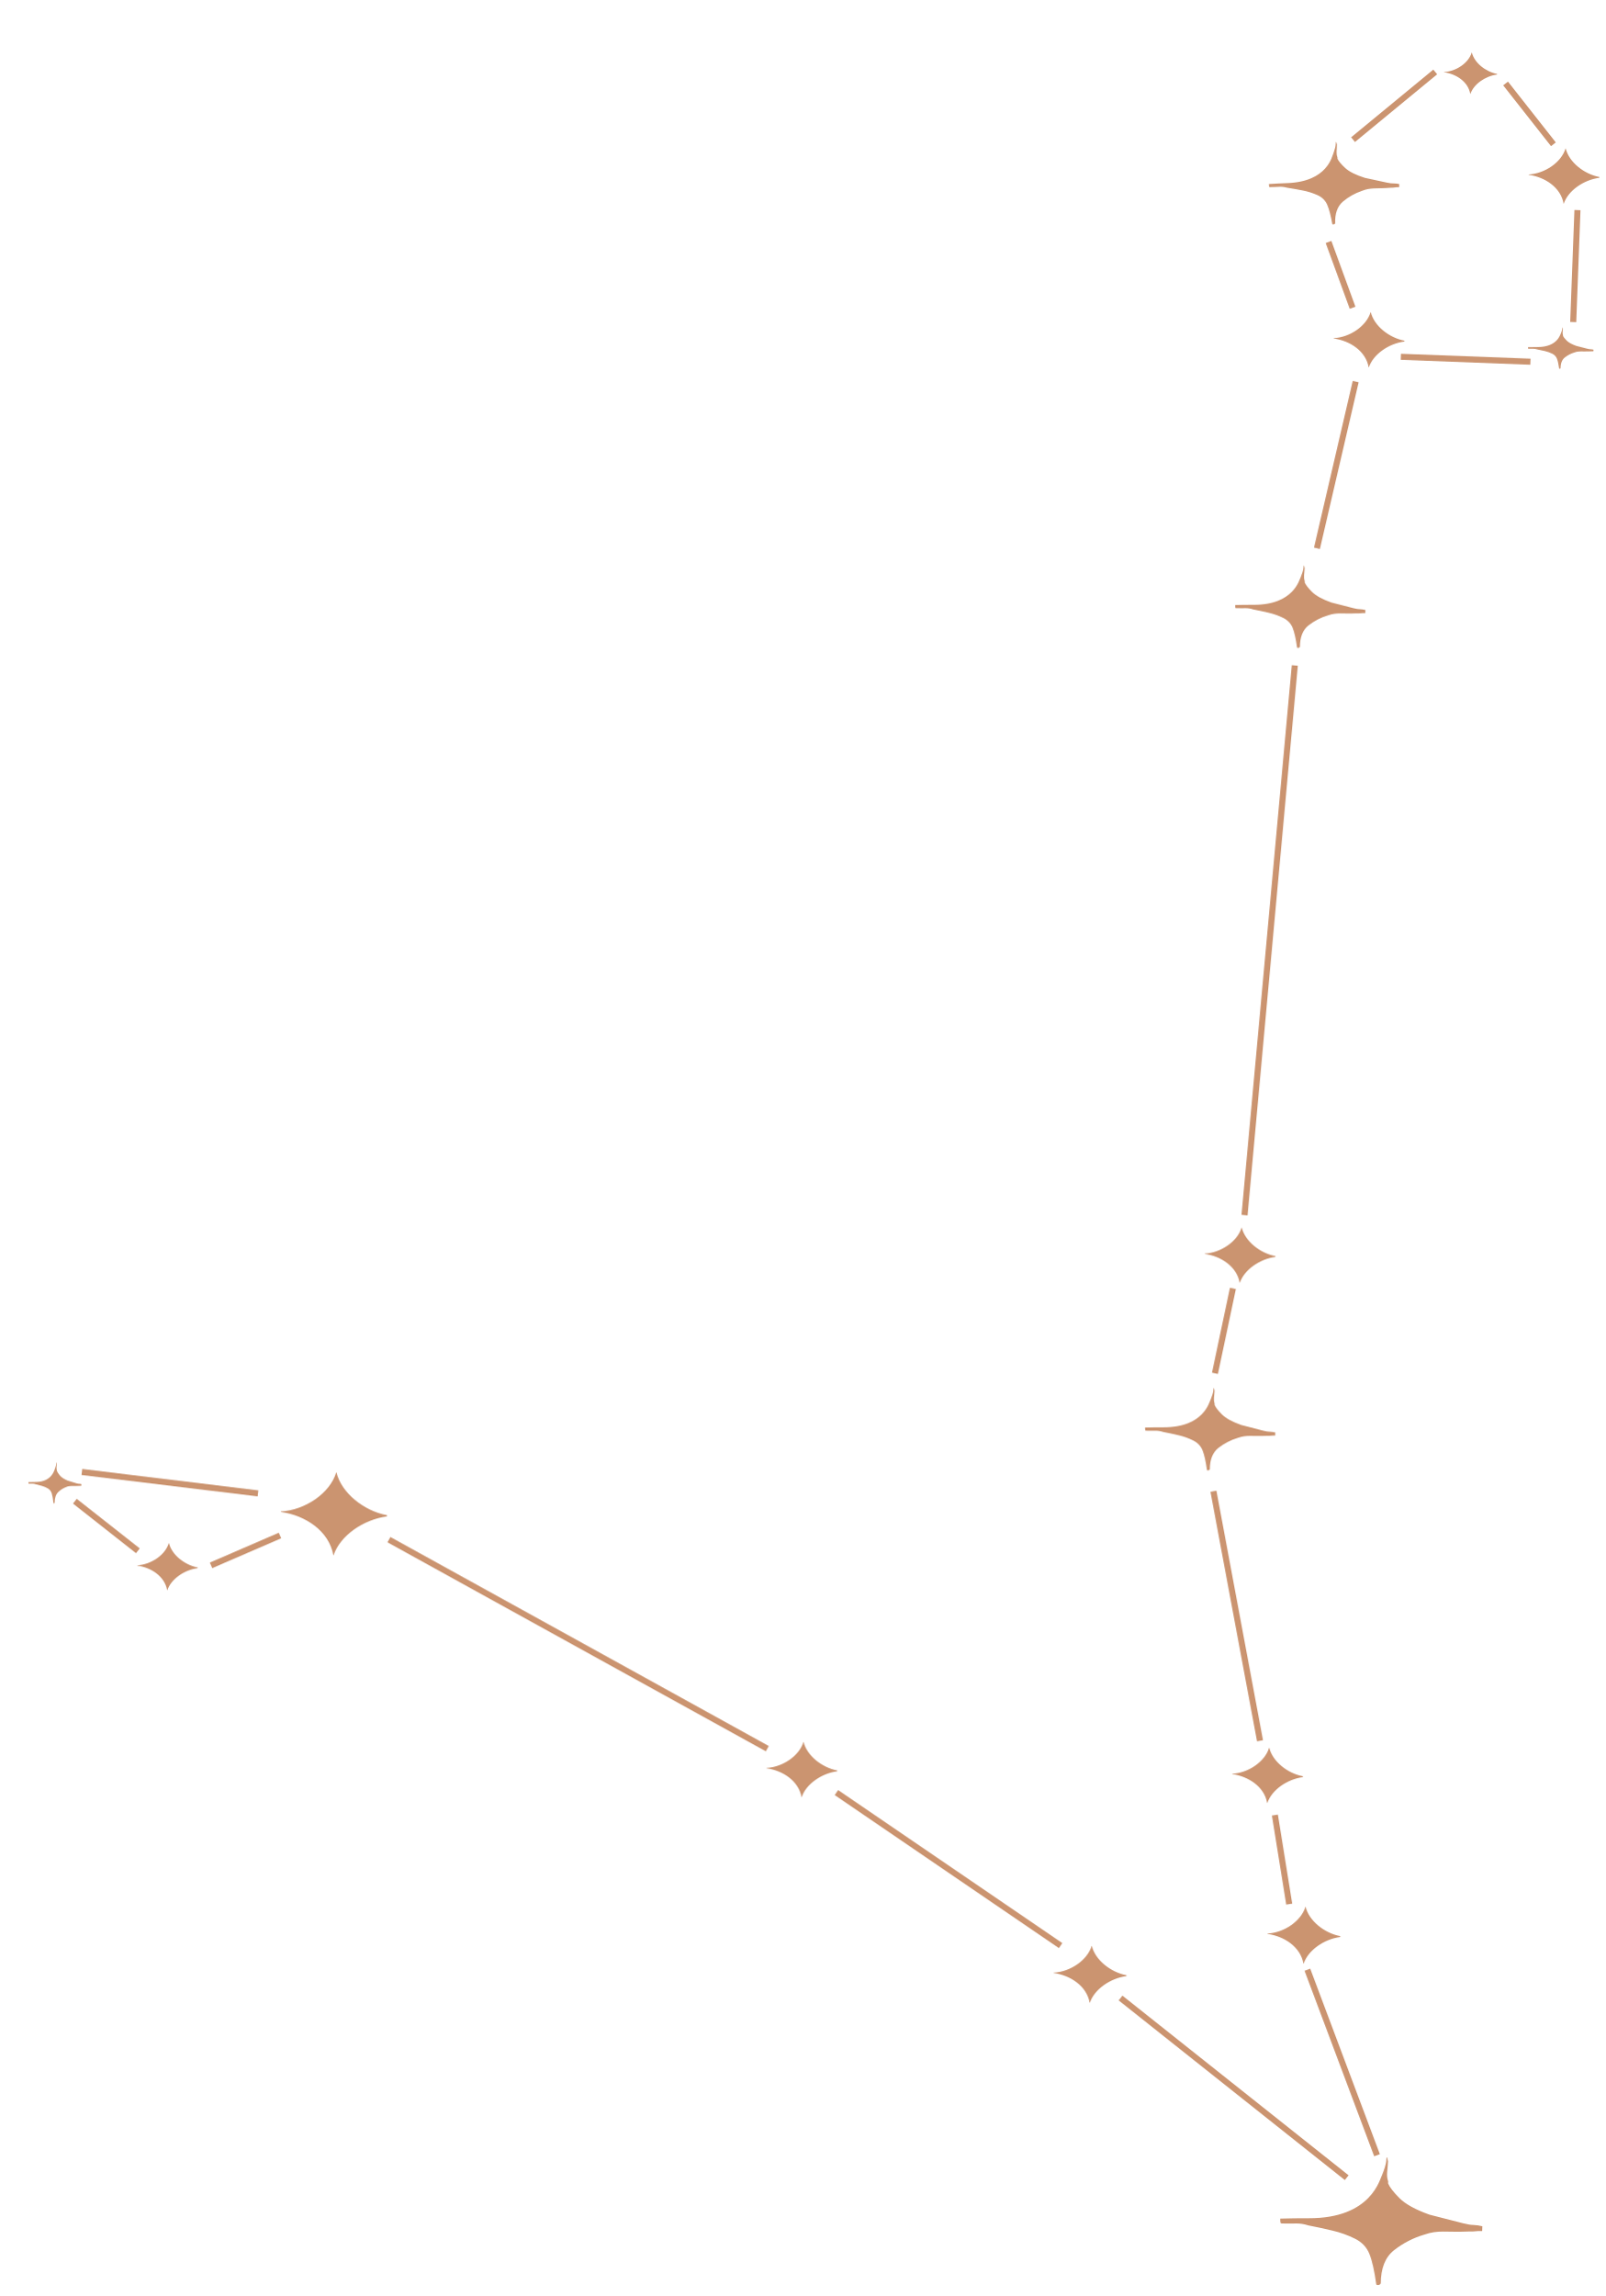
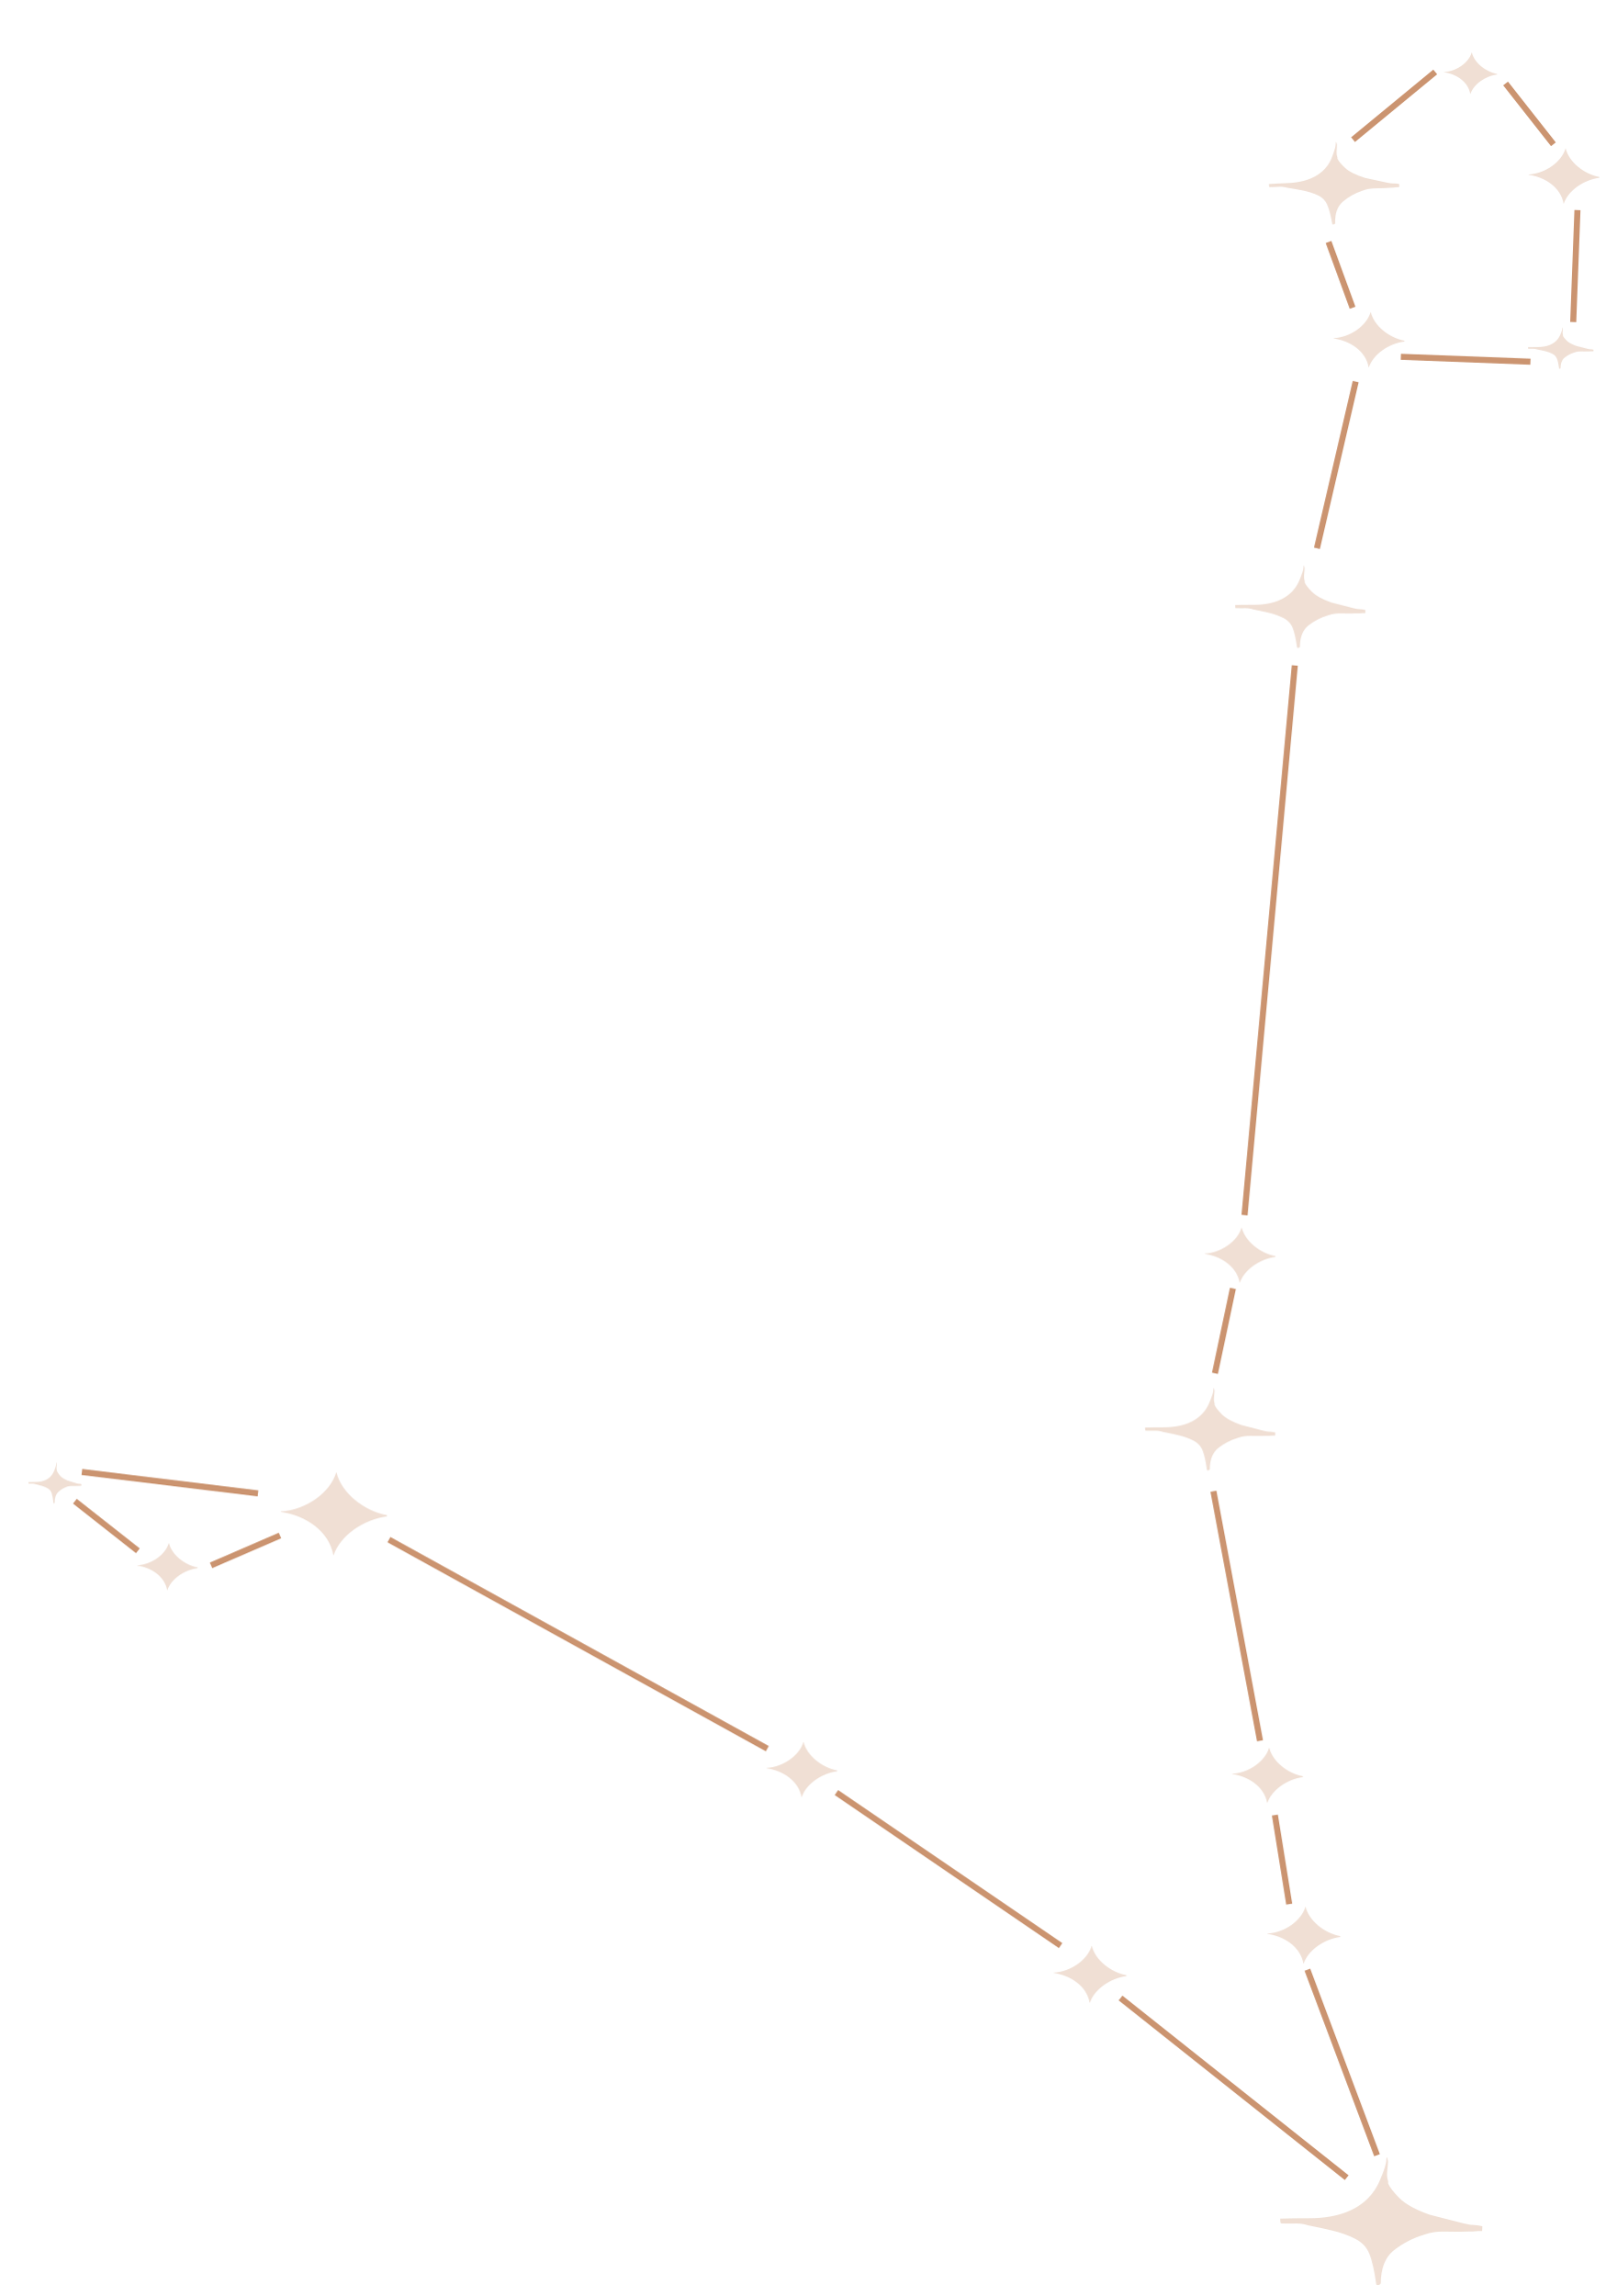
- <svg xmlns="http://www.w3.org/2000/svg" width="212" height="303" fill="none">
-   <path fill="#CB9470" d="M167.395 255.276c2.206-.121 4.443-1.648 5.014-3.534l.023.001c.452 1.856 2.479 3.476 4.575 3.874l-.004.113c-2.145.282-4.243 1.746-4.832 3.517l-.023-.001c-.393-2.216-2.542-3.614-4.755-3.925l.002-.045ZM139.16 260.438c2.207-.121 4.444-1.648 5.015-3.533v-.001l.022.001c.452 1.856 2.479 3.476 4.576 3.874l-.005.113c-2.144.282-4.243 1.746-4.832 3.517l-.023-.001c-.393-2.216-2.542-3.614-4.755-3.925l.002-.045ZM101.24 233.409c2.142-.117 4.315-1.6 4.869-3.43h.022c.439 1.803 2.407 3.376 4.443 3.762l-.005.11c-2.082.274-4.12 1.695-4.692 3.415l-.022-.001c-.381-2.152-2.468-3.51-4.617-3.812l.002-.044ZM37.097 199.544c3.214-.176 6.472-2.4 7.304-5.146l.033.001c.658 2.703 3.61 5.063 6.664 5.642l-.006.165c-3.124.411-6.18 2.543-7.039 5.123l-.033-.001c-.572-3.229-3.702-5.265-6.926-5.718l.003-.066ZM18.135 206.656c1.83-.1 3.685-1.366 4.158-2.93l.02.001c.374 1.539 2.055 2.883 3.793 3.212l-.004.094c-1.778.234-3.518 1.448-4.007 2.917l-.019-.001c-.325-1.838-2.107-2.997-3.942-3.255v-.038ZM159.11 165.502c2.143-.117 4.315-1.6 4.869-3.431l.022.001c.439 1.802 2.407 3.375 4.443 3.761l-.004.11c-2.083.274-4.12 1.696-4.692 3.416l-.023-.001c-.381-2.153-2.468-3.51-4.617-3.812l.002-.044ZM176.147 44.643c2.143-.117 4.315-1.6 4.869-3.43h.022c.439 1.802 2.407 3.376 4.443 3.761l-.004.11c-2.083.274-4.121 1.696-4.693 3.416h-.022c-.381-2.154-2.468-3.511-4.617-3.813l.002-.044ZM201.889 23.03c2.143-.117 4.315-1.6 4.869-3.43h.022c.439 1.803 2.407 3.376 4.443 3.762l-.004.11c-2.083.274-4.121 1.695-4.693 3.415h-.022c-.381-2.153-2.468-3.51-4.617-3.813l.002-.044ZM190.718 9.508c1.607-.088 3.236-1.2 3.651-2.573h.017c.329 1.352 1.805 2.532 3.332 2.822l-.003.082c-1.562.206-3.09 1.272-3.519 2.562h-.017c-.286-1.615-1.851-2.633-3.463-2.86l.002-.033ZM162.741 234.18c2.143-.118 4.315-1.6 4.869-3.431l.022.001c.439 1.802 2.408 3.375 4.443 3.761l-.004.11c-2.083.274-4.12 1.695-4.692 3.415l-.022-.001c-.382-2.152-2.469-3.51-4.617-3.811l.001-.044ZM182.236 301.625c-.237.074-.393.068-.468-.018-.244-1.78-.546-3.12-.904-4.019-.356-.899-.995-1.577-1.916-2.033a13.733 13.733 0 0 0-2.948-1.06 70.112 70.112 0 0 0-3.198-.69c-1.298-.407-1.675-.19-3.623-.264-.074-.088-.106-.301-.093-.636 1.252-.038 2.504-.053 3.752-.048 8.345.024 9.402-5.24 9.713-5.767.21-.504.521-1.387.54-1.877.022-.59.1-.546.229.135-.045 1.201-.28 1.746.017 2.657l-.01.253c.215.513.718 1.166 1.509 1.954.791.79 2.111 1.513 3.961 2.174 4.932 1.261 5.004 1.328 5.81 1.359a5.5 5.5 0 0 1 1.165.17l-.024.632c-.838-.031-.924.091-1.76.06-3.061.133-4.007-.244-5.876.41a11.857 11.857 0 0 0-4.005 2.062c-1.166.924-1.75 2.4-1.749 4.424-.077-.003-.119.037-.122.122ZM159.705 194.089c-.153.048-.253.044-.302-.011-.157-1.147-.351-2.011-.582-2.591-.229-.579-.641-1.016-1.234-1.31a8.908 8.908 0 0 0-1.901-.683 45.836 45.836 0 0 0-2.06-.445c-.837-.262-1.08-.122-2.335-.169-.048-.057-.068-.194-.06-.411a72.27 72.27 0 0 1 2.418-.03c5.378.015 6.059-3.377 6.259-3.717.135-.324.336-.893.348-1.209.014-.381.064-.352.148.087-.029.774-.18 1.125.011 1.712l-.006.163c.138.331.462.751.972 1.259.509.509 1.36.975 2.553 1.401 3.178.813 3.224.856 3.743.876.251.009.501.046.752.11l-.016.407c-.54-.02-.595.059-1.134.038-1.973.086-2.583-.156-3.787.265a7.64 7.64 0 0 0-2.581 1.328c-.752.596-1.128 1.547-1.127 2.852-.05-.002-.077.024-.079.078ZM171.604 85.498c-.153.048-.253.044-.301-.011-.158-1.147-.352-2.01-.583-2.59-.229-.58-.641-1.017-1.234-1.31a8.884 8.884 0 0 0-1.9-.684c-.674-.162-1.36-.31-2.061-.445-.837-.262-1.08-.122-2.335-.17-.047-.056-.068-.193-.06-.41a70.732 70.732 0 0 1 2.418-.03c5.378.015 6.059-3.377 6.26-3.717.134-.324.335-.893.347-1.21.015-.38.065-.351.148.088-.029.773-.18 1.125.011 1.712l-.006.163c.138.33.462.751.972 1.26.509.508 1.36.974 2.553 1.4 3.178.813 3.224.856 3.743.876.251.01.502.046.752.11l-.016.407c-.54-.02-.595.059-1.134.038-1.973.086-2.583-.156-3.787.265a7.65 7.65 0 0 0-2.581 1.328c-.752.596-1.128 1.547-1.127 2.852-.05-.002-.077.024-.079.078ZM176.262 29.59c-.151.052-.251.052-.302 0-.2-1.141-.427-1.997-.68-2.567-.251-.57-.679-.992-1.283-1.263a8.865 8.865 0 0 0-1.925-.61 45.834 45.834 0 0 0-2.075-.367c-.846-.23-1.084-.081-2.34-.081-.05-.055-.076-.192-.076-.408a70.9 70.9 0 0 1 2.416-.122c5.374-.188 5.926-3.604 6.114-3.95.122-.33.302-.906.302-1.223 0-.38.051-.353.151.082 0 .774-.138 1.13.075 1.71v.163c.151.326.491.734 1.019 1.222.529.49 1.397.923 2.604 1.304 3.207.691 3.255.733 3.774.733.252 0 .503.027.755.081v.408c-.541 0-.593.081-1.132.081-1.968.16-2.586-.059-3.774.407-.955.326-1.798.801-2.529 1.426-.728.623-1.068 1.588-1.019 2.892-.049 0-.075.027-.075.081ZM206.063 48.658c-.077.024-.127.022-.151-.006-.079-.576-.177-1.01-.293-1.302a1.22 1.22 0 0 0-.62-.658 4.483 4.483 0 0 0-.955-.343 23.35 23.35 0 0 0-1.036-.224c-.42-.132-.542-.061-1.173-.085-.024-.029-.035-.098-.03-.206.405-.012.81-.017 1.215-.016 2.702.008 3.044-1.697 3.145-1.867.068-.163.169-.45.175-.608.007-.191.032-.177.074.044-.014.389-.09.565.006.86l-.003.082c.069.166.232.377.488.633.256.255.684.49 1.283.704 1.597.408 1.62.43 1.881.44.127.005.252.023.378.055l-.008.205c-.271-.01-.299.03-.57.019-.991.043-1.298-.079-1.903.133a3.843 3.843 0 0 0-1.297.668c-.378.299-.567.777-.566 1.432-.025 0-.039.012-.04.04ZM7.182 198.461c-.062.024-.103.023-.122-.005-.06-.572-.136-1.003-.228-1.292a1.126 1.126 0 0 0-.498-.651 3.17 3.17 0 0 0-.772-.335c-.274-.078-.552-.15-.837-.215-.34-.128-.44-.057-.95-.076-.02-.029-.027-.097-.023-.205.328-.015.657-.023.985-.024 2.189-.011 2.478-1.709 2.561-1.88.056-.162.14-.448.146-.606.007-.19.027-.176.06.043-.015.387-.078.563-.002.856l-.003.082c.055.165.186.374.391.626.206.252.55.482 1.035.691 1.291.395 1.31.417 1.521.425.102.003.204.021.306.052l-.008.204c-.22-.009-.243.031-.462.023-.804.049-1.051-.07-1.543.145a3.014 3.014 0 0 0-1.055.673c-.309.301-.465.778-.47 1.43-.02-.001-.03.012-.032.039Z" />
-   <path stroke="#CB9470" stroke-width=".8" d="m177.858 287.502-29.868-23.718M140.074 256.864l-29.611-20.203M101.336 230.863l-49.971-27.594M34.072 197.162l-23.26-2.827M18.207 204.74l-8.32-6.546M27.87 206.663l9.106-3.939M181.864 284.538l-9.198-24.493M170.268 251.387l-1.892-11.755M166.411 229.822l-6.152-32.946M160.459 181.306l2.371-11.203M164.365 160.425l6.641-72.573M173.929 72.385l5.116-22.004M178.635 40.63l-3.176-8.688M185.011 47.102l17.11.648M207.772 42.512l.559-14.778M205.155 19.047l-6.316-8.028M178.697 18.435l10.853-8.936" />
+ <svg xmlns="http://www.w3.org/2000/svg" width="212" height="303" viewBox="0 0 212 303" fill="none">
+   <style>
+   @keyframes blink-animation {
+     to { opacity: 1; transform: scale(1.01); }
+   }
+ 
+   .blink {
+     animation: blink-animation 1.5s infinite alternate;
+     opacity: .3;
+   }
+ 
+   .blink-2 {
+     animation: blink-animation 1s infinite alternate;
+     opacity: .3;
+   }
+ 
+   .blink-3 {
+     animation: blink-animation 2s infinite alternate;
+     opacity: .3;
+   }
+ </style>
+   <path class="blink" d="M167.395 255.276C169.601 255.155 171.838 253.628 172.409 251.742L172.409 251.742L172.432 251.743C172.884 253.599 174.911 255.219 177.007 255.617L177.003 255.73C174.858 256.012 172.76 257.476 172.171 259.247L172.148 259.246C171.755 257.03 169.606 255.632 167.393 255.321L167.395 255.276Z" fill="#CB9470" />
+   <path class="blink-2" d="M139.16 260.438C141.367 260.317 143.604 258.79 144.175 256.905L144.175 256.904L144.197 256.905C144.649 258.761 146.676 260.381 148.773 260.779L148.768 260.892C146.624 261.174 144.525 262.638 143.936 264.409L143.913 264.408C143.52 262.192 141.371 260.794 139.158 260.483L139.16 260.438Z" fill="#CB9470" />
+   <path class="blink-3" d="M101.24 233.409C103.382 233.292 105.555 231.809 106.109 229.979L106.109 229.979L106.131 229.979C106.57 231.782 108.538 233.355 110.574 233.741L110.569 233.851C108.487 234.125 106.449 235.546 105.877 237.266L105.855 237.265C105.474 235.113 103.387 233.755 101.238 233.453L101.24 233.409Z" fill="#CB9470" />
+   <path class="blink-2" d="M37.097 199.544C40.311 199.368 43.569 197.144 44.401 194.398L44.401 194.398L44.434 194.399C45.092 197.102 48.044 199.462 51.098 200.041L51.092 200.206C47.968 200.617 44.911 202.749 44.053 205.329L44.02 205.328C43.448 202.099 40.318 200.063 37.094 199.61L37.097 199.544Z" fill="#CB9470" />
+   <path class="blink-3" d="M18.135 206.656C19.965 206.556 21.82 205.29 22.293 203.726L22.293 203.726L22.312 203.727C22.687 205.266 24.368 206.61 26.106 206.939L26.102 207.033C24.324 207.267 22.584 208.481 22.095 209.95L22.076 209.949C21.751 208.111 19.969 206.952 18.134 206.694L18.135 206.656Z" fill="#CB9470" />
+   <path class="blink-2" d="M159.11 165.502C161.253 165.385 163.425 163.902 163.979 162.071L163.979 162.071L164.001 162.072C164.44 163.874 166.408 165.447 168.444 165.833L168.44 165.943C166.357 166.217 164.32 167.639 163.748 169.359L163.725 169.358C163.344 167.205 161.257 165.848 159.108 165.546L159.11 165.502Z" fill="#CB9470" />
+   <path class="blink" d="M176.147 44.643C178.29 44.526 180.462 43.043 181.016 41.213L181.016 41.212L181.038 41.213C181.477 43.015 183.445 44.589 185.481 44.974L185.477 45.084C183.394 45.358 181.356 46.78 180.784 48.5L180.762 48.499C180.381 46.346 178.294 44.989 176.145 44.687L176.147 44.643Z" fill="#CB9470" />
+   <path class="blink-2" d="M201.889 23.03C204.032 22.913 206.204 21.43 206.758 19.6L206.758 19.6L206.78 19.601C207.219 21.403 209.187 22.976 211.223 23.362L211.219 23.472C209.136 23.746 207.098 25.167 206.526 26.887L206.504 26.886C206.123 24.734 204.036 23.376 201.887 23.075L201.889 23.03Z" fill="#CB9470" />
+   <path class="blink-3" d="M190.718 9.508C192.325 9.42 193.954 8.308 194.369 6.935L194.369 6.935L194.386 6.936C194.715 8.287 196.191 9.467 197.718 9.757L197.715 9.839C196.153 10.045 194.625 11.111 194.196 12.401L194.179 12.4C193.893 10.786 192.328 9.768 190.716 9.541L190.718 9.508Z" fill="#CB9470" />
+   <path class="blink" d="M162.741 234.18C164.884 234.062 167.056 232.58 167.61 230.749L167.61 230.749L167.632 230.75C168.071 232.552 170.04 234.125 172.075 234.511L172.071 234.621C169.988 234.895 167.951 236.316 167.379 238.036L167.357 238.035C166.975 235.883 164.888 234.525 162.74 234.224L162.741 234.18Z" fill="#CB9470" />
+   <path class="blink-2" d="M182.236 301.625C181.999 301.699 181.843 301.693 181.768 301.607C181.524 299.827 181.222 298.487 180.864 297.588C180.508 296.689 179.869 296.011 178.948 295.555C178.028 295.097 177.045 294.744 176 294.495C174.954 294.243 173.89 294.014 172.802 293.805C171.504 293.398 171.127 293.615 169.179 293.541C169.105 293.453 169.073 293.24 169.086 292.905C170.338 292.867 171.59 292.852 172.838 292.857C181.183 292.881 182.24 287.617 182.551 287.09C182.761 286.586 183.072 285.703 183.091 285.213C183.113 284.623 183.191 284.667 183.32 285.348C183.275 286.549 183.04 287.094 183.337 288.005L183.327 288.258C183.542 288.771 184.045 289.424 184.836 290.212C185.627 291.002 186.947 291.725 188.797 292.386C193.729 293.647 193.801 293.714 194.607 293.745C194.996 293.759 195.384 293.816 195.772 293.915L195.748 294.547C194.91 294.516 194.824 294.638 193.988 294.607C190.927 294.74 189.981 294.363 188.112 295.017C186.612 295.466 185.276 296.153 184.107 297.079C182.941 298.003 182.357 299.479 182.358 301.503C182.281 301.5 182.239 301.54 182.236 301.625Z" fill="#CB9470" />
+   <path class="blink" d="M159.705 194.089C159.552 194.137 159.452 194.133 159.403 194.078C159.246 192.931 159.052 192.067 158.821 191.487C158.592 190.908 158.18 190.471 157.587 190.177C156.993 189.882 156.36 189.655 155.686 189.494C155.013 189.332 154.327 189.184 153.626 189.049C152.789 188.787 152.546 188.927 151.291 188.88C151.243 188.823 151.223 188.686 151.231 188.469C152.038 188.446 152.844 188.435 153.649 188.439C159.027 188.454 159.708 185.062 159.908 184.722C160.043 184.398 160.244 183.829 160.256 183.513C160.27 183.132 160.32 183.161 160.404 183.6C160.375 184.374 160.224 184.725 160.415 185.312L160.409 185.475C160.547 185.806 160.871 186.226 161.381 186.734C161.89 187.243 162.741 187.709 163.934 188.135C167.112 188.948 167.158 188.991 167.677 189.011C167.928 189.02 168.178 189.057 168.429 189.121L168.413 189.528C167.873 189.508 167.818 189.587 167.279 189.566C165.306 189.652 164.696 189.41 163.492 189.831C162.525 190.12 161.664 190.563 160.911 191.159C160.159 191.755 159.783 192.706 159.784 194.011C159.734 194.009 159.707 194.035 159.705 194.089Z" fill="#CB9470" />
+   <path class="blink-2" d="M171.604 85.498C171.451 85.546 171.351 85.542 171.303 85.487C171.145 84.34 170.951 83.476 170.72 82.896C170.491 82.317 170.079 81.88 169.486 81.586C168.893 81.291 168.259 81.064 167.586 80.903C166.912 80.741 166.226 80.593 165.525 80.458C164.688 80.196 164.445 80.336 163.19 80.289C163.143 80.232 163.122 80.095 163.13 79.878C163.937 79.854 164.744 79.844 165.548 79.848C170.926 79.863 171.607 76.471 171.808 76.131C171.942 75.807 172.143 75.238 172.155 74.922C172.17 74.541 172.22 74.57 172.303 75.009C172.274 75.782 172.123 76.134 172.314 76.721L172.308 76.884C172.446 77.215 172.77 77.635 173.28 78.143C173.789 78.652 174.64 79.118 175.833 79.544C179.011 80.357 179.057 80.4 179.576 80.42C179.827 80.429 180.078 80.466 180.328 80.53L180.312 80.937C179.772 80.916 179.717 80.996 179.178 80.975C177.205 81.061 176.595 80.819 175.391 81.24C174.424 81.529 173.564 81.972 172.81 82.568C172.058 83.164 171.682 84.115 171.683 85.42C171.633 85.418 171.606 85.444 171.604 85.498Z" fill="#CB9470" />
+   <path class="blink-3" d="M176.262 29.589C176.111 29.642 176.011 29.642 175.96 29.589C175.76 28.449 175.533 27.593 175.28 27.023C175.029 26.453 174.601 26.031 173.997 25.76C173.393 25.488 172.752 25.285 172.072 25.149C171.393 25.013 170.702 24.891 169.997 24.783C169.151 24.553 168.913 24.702 167.657 24.702C167.607 24.647 167.581 24.51 167.581 24.294C168.387 24.24 169.192 24.199 169.997 24.172C175.371 23.984 175.923 20.568 176.111 20.221C176.233 19.892 176.413 19.316 176.413 18.999C176.413 18.619 176.464 18.646 176.564 19.081C176.564 19.855 176.426 20.212 176.639 20.791V20.954C176.79 21.28 177.13 21.688 177.658 22.176C178.187 22.665 179.055 23.099 180.262 23.48C183.469 24.171 183.517 24.213 184.036 24.213C184.288 24.213 184.539 24.24 184.791 24.294V24.702C184.25 24.702 184.198 24.783 183.659 24.783C181.691 24.943 181.073 24.724 179.885 25.19C178.93 25.516 178.087 25.991 177.356 26.616C176.628 27.239 176.288 28.204 176.337 29.508C176.288 29.508 176.262 29.535 176.262 29.589Z" fill="#CB9470" />
+   <path class="blink-2" d="M206.063 48.658C205.986 48.682 205.936 48.68 205.912 48.652C205.833 48.076 205.735 47.642 205.619 47.35C205.504 47.059 205.297 46.84 204.999 46.692C204.7 46.544 204.382 46.429 204.044 46.349C203.705 46.267 203.36 46.193 203.008 46.125C202.588 45.993 202.466 46.064 201.835 46.04C201.811 46.011 201.8 45.942 201.805 45.834C202.21 45.822 202.615 45.817 203.02 45.819C205.722 45.826 206.064 44.121 206.165 43.951C206.233 43.788 206.334 43.502 206.34 43.343C206.347 43.152 206.372 43.166 206.414 43.387C206.4 43.776 206.324 43.952 206.42 44.247L206.417 44.329C206.486 44.495 206.649 44.706 206.905 44.962C207.161 45.218 207.589 45.452 208.188 45.666C209.785 46.074 209.808 46.096 210.069 46.106C210.196 46.111 210.321 46.129 210.447 46.161L210.439 46.366C210.168 46.355 210.14 46.395 209.869 46.385C208.878 46.428 208.571 46.306 207.966 46.518C207.48 46.663 207.048 46.886 206.669 47.186C206.291 47.485 206.102 47.963 206.103 48.618C206.078 48.617 206.064 48.63 206.063 48.658Z" fill="#CB9470" />
+   <path class="blink-3" d="M7.182 198.461C7.12 198.485 7.079 198.484 7.06 198.456C7 197.884 6.924 197.453 6.832 197.164C6.74 196.875 6.574 196.658 6.334 196.513C6.093 196.368 5.836 196.256 5.562 196.178C5.288 196.1 5.01 196.028 4.725 195.963C4.385 195.835 4.286 195.906 3.775 195.887C3.756 195.858 3.748 195.79 3.752 195.682C4.08 195.667 4.409 195.659 4.737 195.658C6.926 195.647 7.215 193.949 7.298 193.778C7.354 193.616 7.438 193.33 7.444 193.172C7.451 192.982 7.471 192.996 7.504 193.215C7.489 193.602 7.426 193.778 7.502 194.071L7.499 194.153C7.554 194.318 7.685 194.527 7.89 194.779C8.096 195.031 8.441 195.261 8.925 195.47C10.216 195.865 10.235 195.887 10.446 195.895C10.548 195.898 10.65 195.916 10.752 195.947L10.744 196.151C10.524 196.142 10.501 196.182 10.282 196.174C9.478 196.223 9.231 196.104 8.739 196.319C8.344 196.467 7.992 196.691 7.684 196.992C7.375 197.293 7.219 197.77 7.215 198.422C7.194 198.421 7.183 198.434 7.182 198.461Z" fill="#CB9470" />
+   <path d="M177.858 287.502L147.99 263.784" stroke="#CB9470" stroke-width="0.8" />
+   <path d="M140.074 256.864L110.463 236.661" stroke="#CB9470" stroke-width="0.8" />
+   <path d="M101.336 230.863L51.365 203.269" stroke="#CB9470" stroke-width="0.8" />
+   <path d="M34.072 197.162L10.812 194.335" stroke="#CB9470" stroke-width="0.8" />
+   <path d="M18.207 204.74L9.888 198.194" stroke="#CB9470" stroke-width="0.8" />
+   <path d="M27.87 206.663L36.976 202.724" stroke="#CB9470" stroke-width="0.8" />
+   <path d="M181.864 284.538L172.666 260.045" stroke="#CB9470" stroke-width="0.8" />
+   <path d="M170.268 251.387L168.376 239.632" stroke="#CB9470" stroke-width="0.8" />
+   <path d="M166.411 229.822L160.259 196.876" stroke="#CB9470" stroke-width="0.8" />
+   <path d="M160.459 181.306L162.83 170.103" stroke="#CB9470" stroke-width="0.8" />
+   <path d="M164.365 160.425L171.006 87.852" stroke="#CB9470" stroke-width="0.8" />
+   <path d="M173.929 72.385L179.045 50.381" stroke="#CB9470" stroke-width="0.8" />
+   <path d="M178.635 40.63L175.459 31.942" stroke="#CB9470" stroke-width="0.8" />
+   <path d="M185.011 47.102L202.121 47.75" stroke="#CB9470" stroke-width="0.8" />
+   <path d="M207.772 42.512L208.331 27.734" stroke="#CB9470" stroke-width="0.8" />
+   <path d="M205.155 19.047L198.839 11.019" stroke="#CB9470" stroke-width="0.8" />
+   <path d="M178.697 18.435L189.55 9.499" stroke="#CB9470" stroke-width="0.8" />
</svg>
